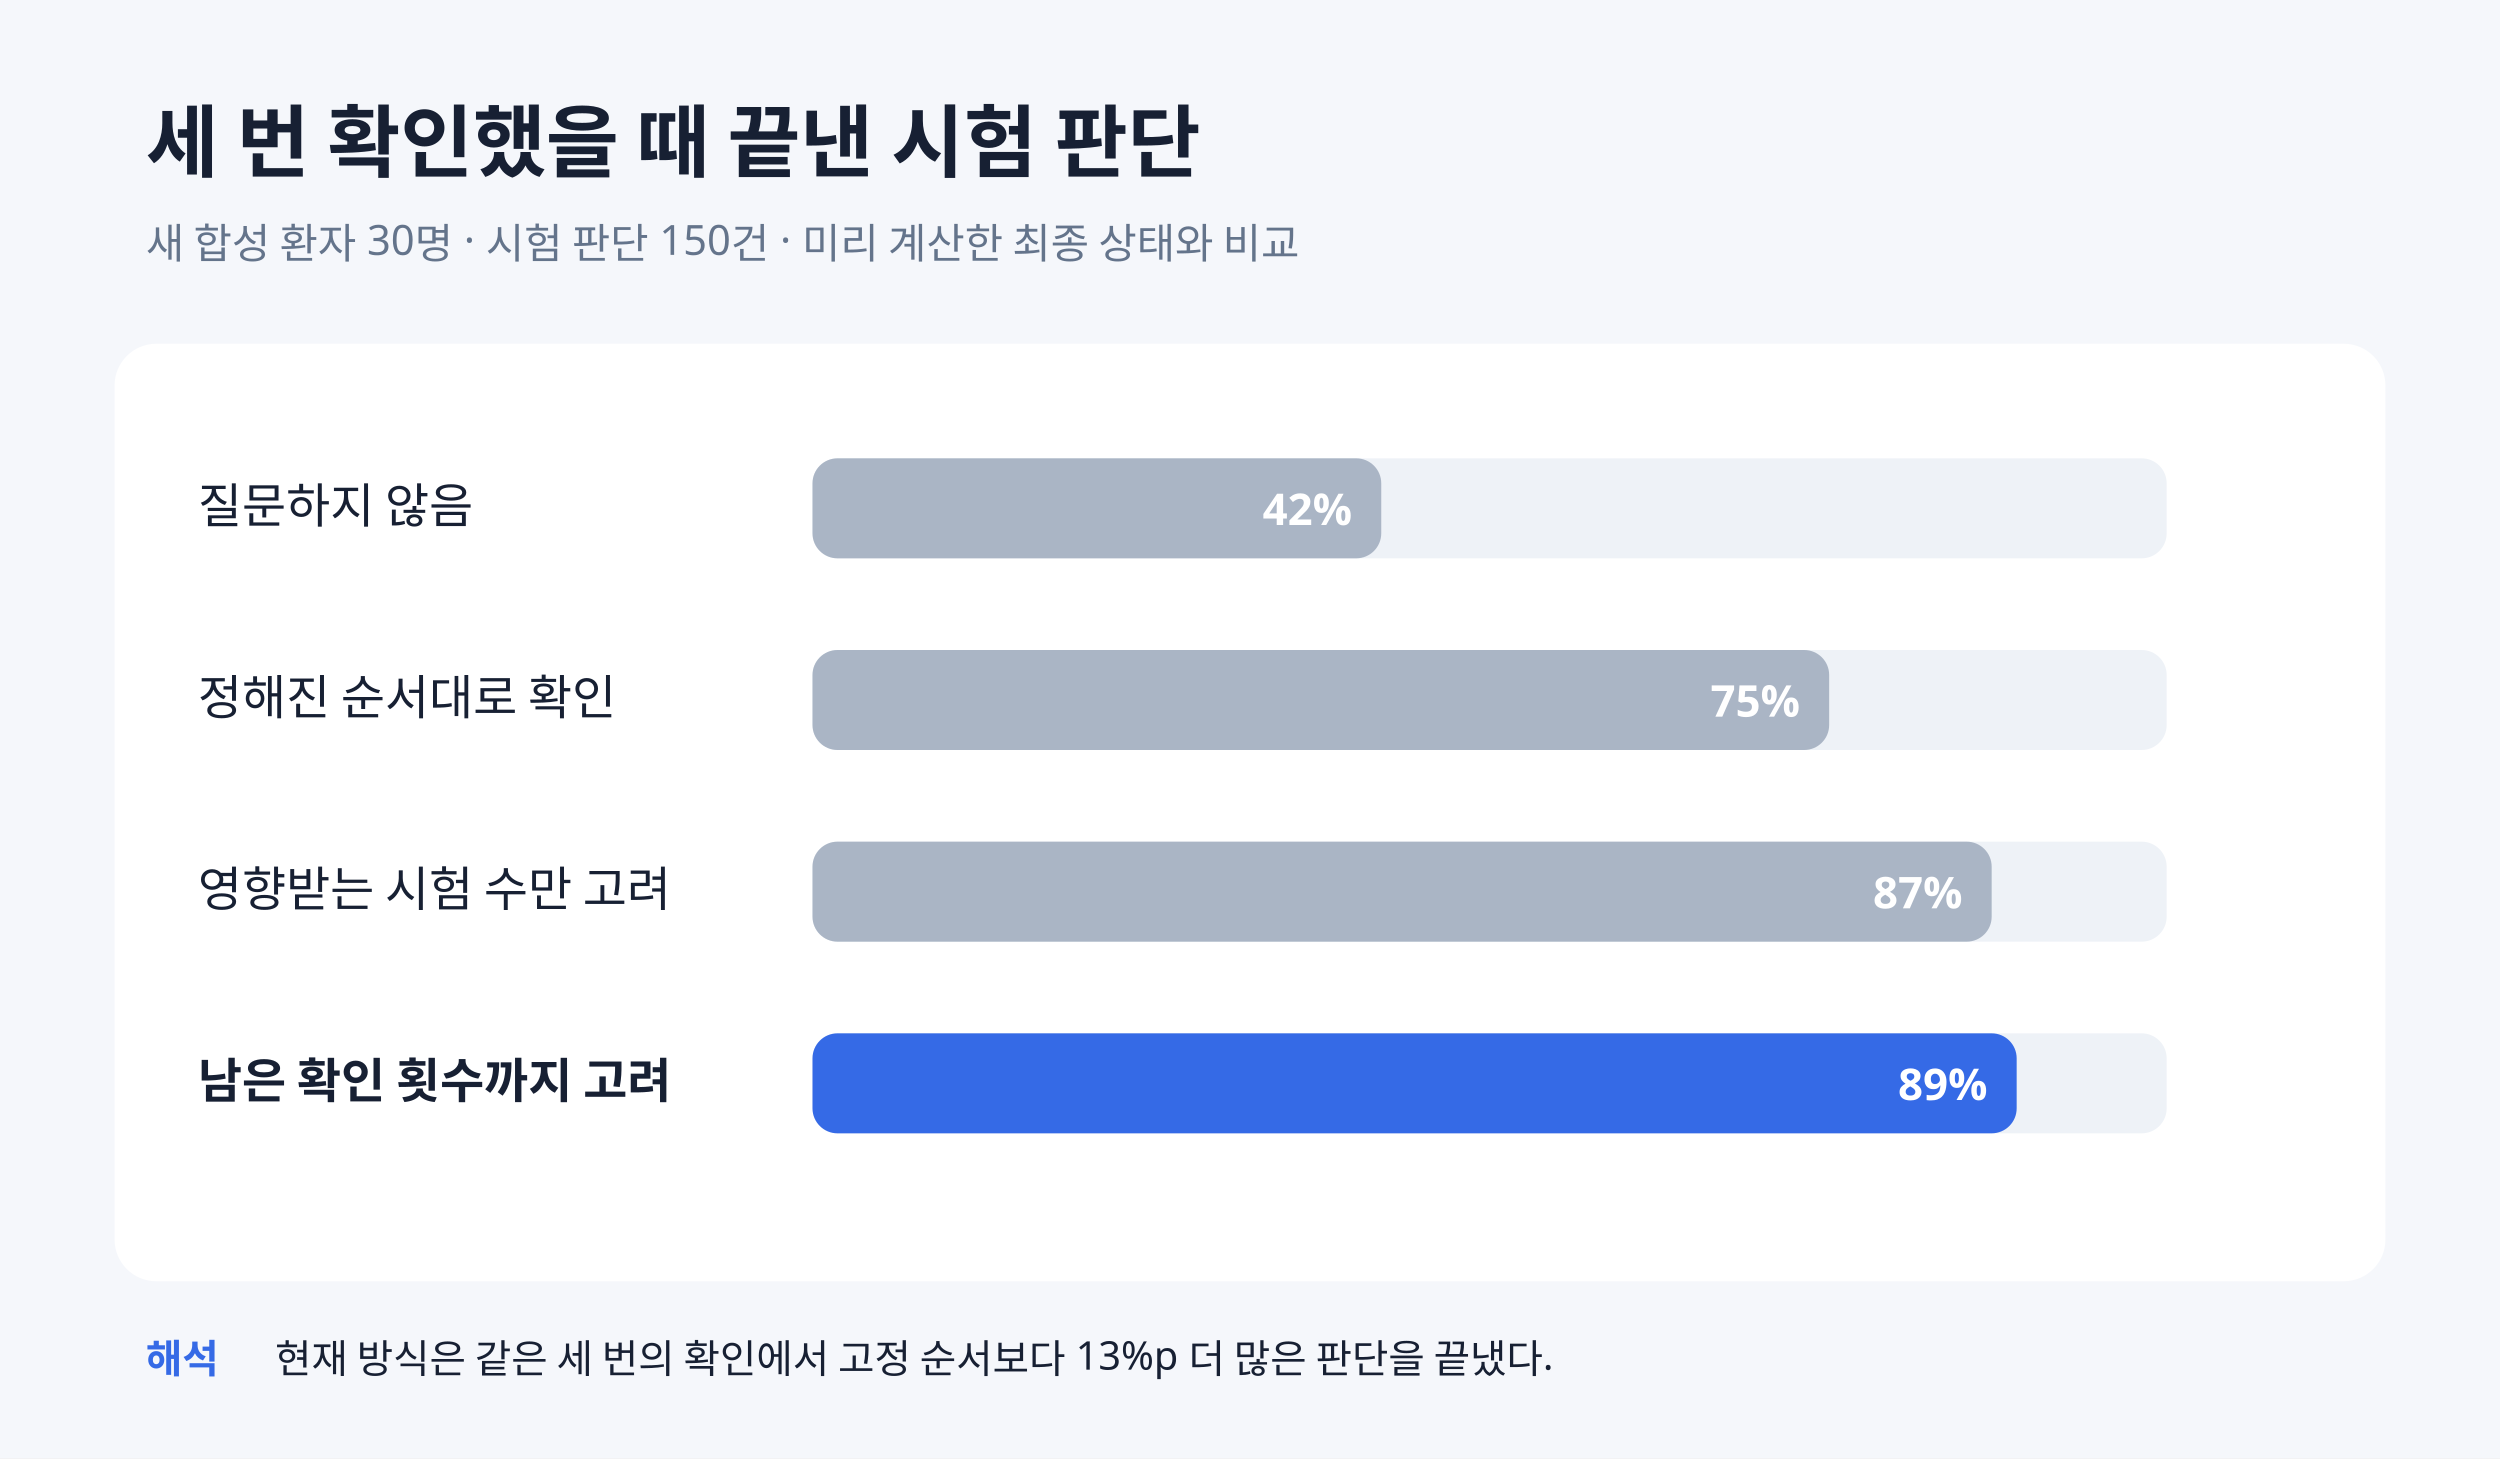
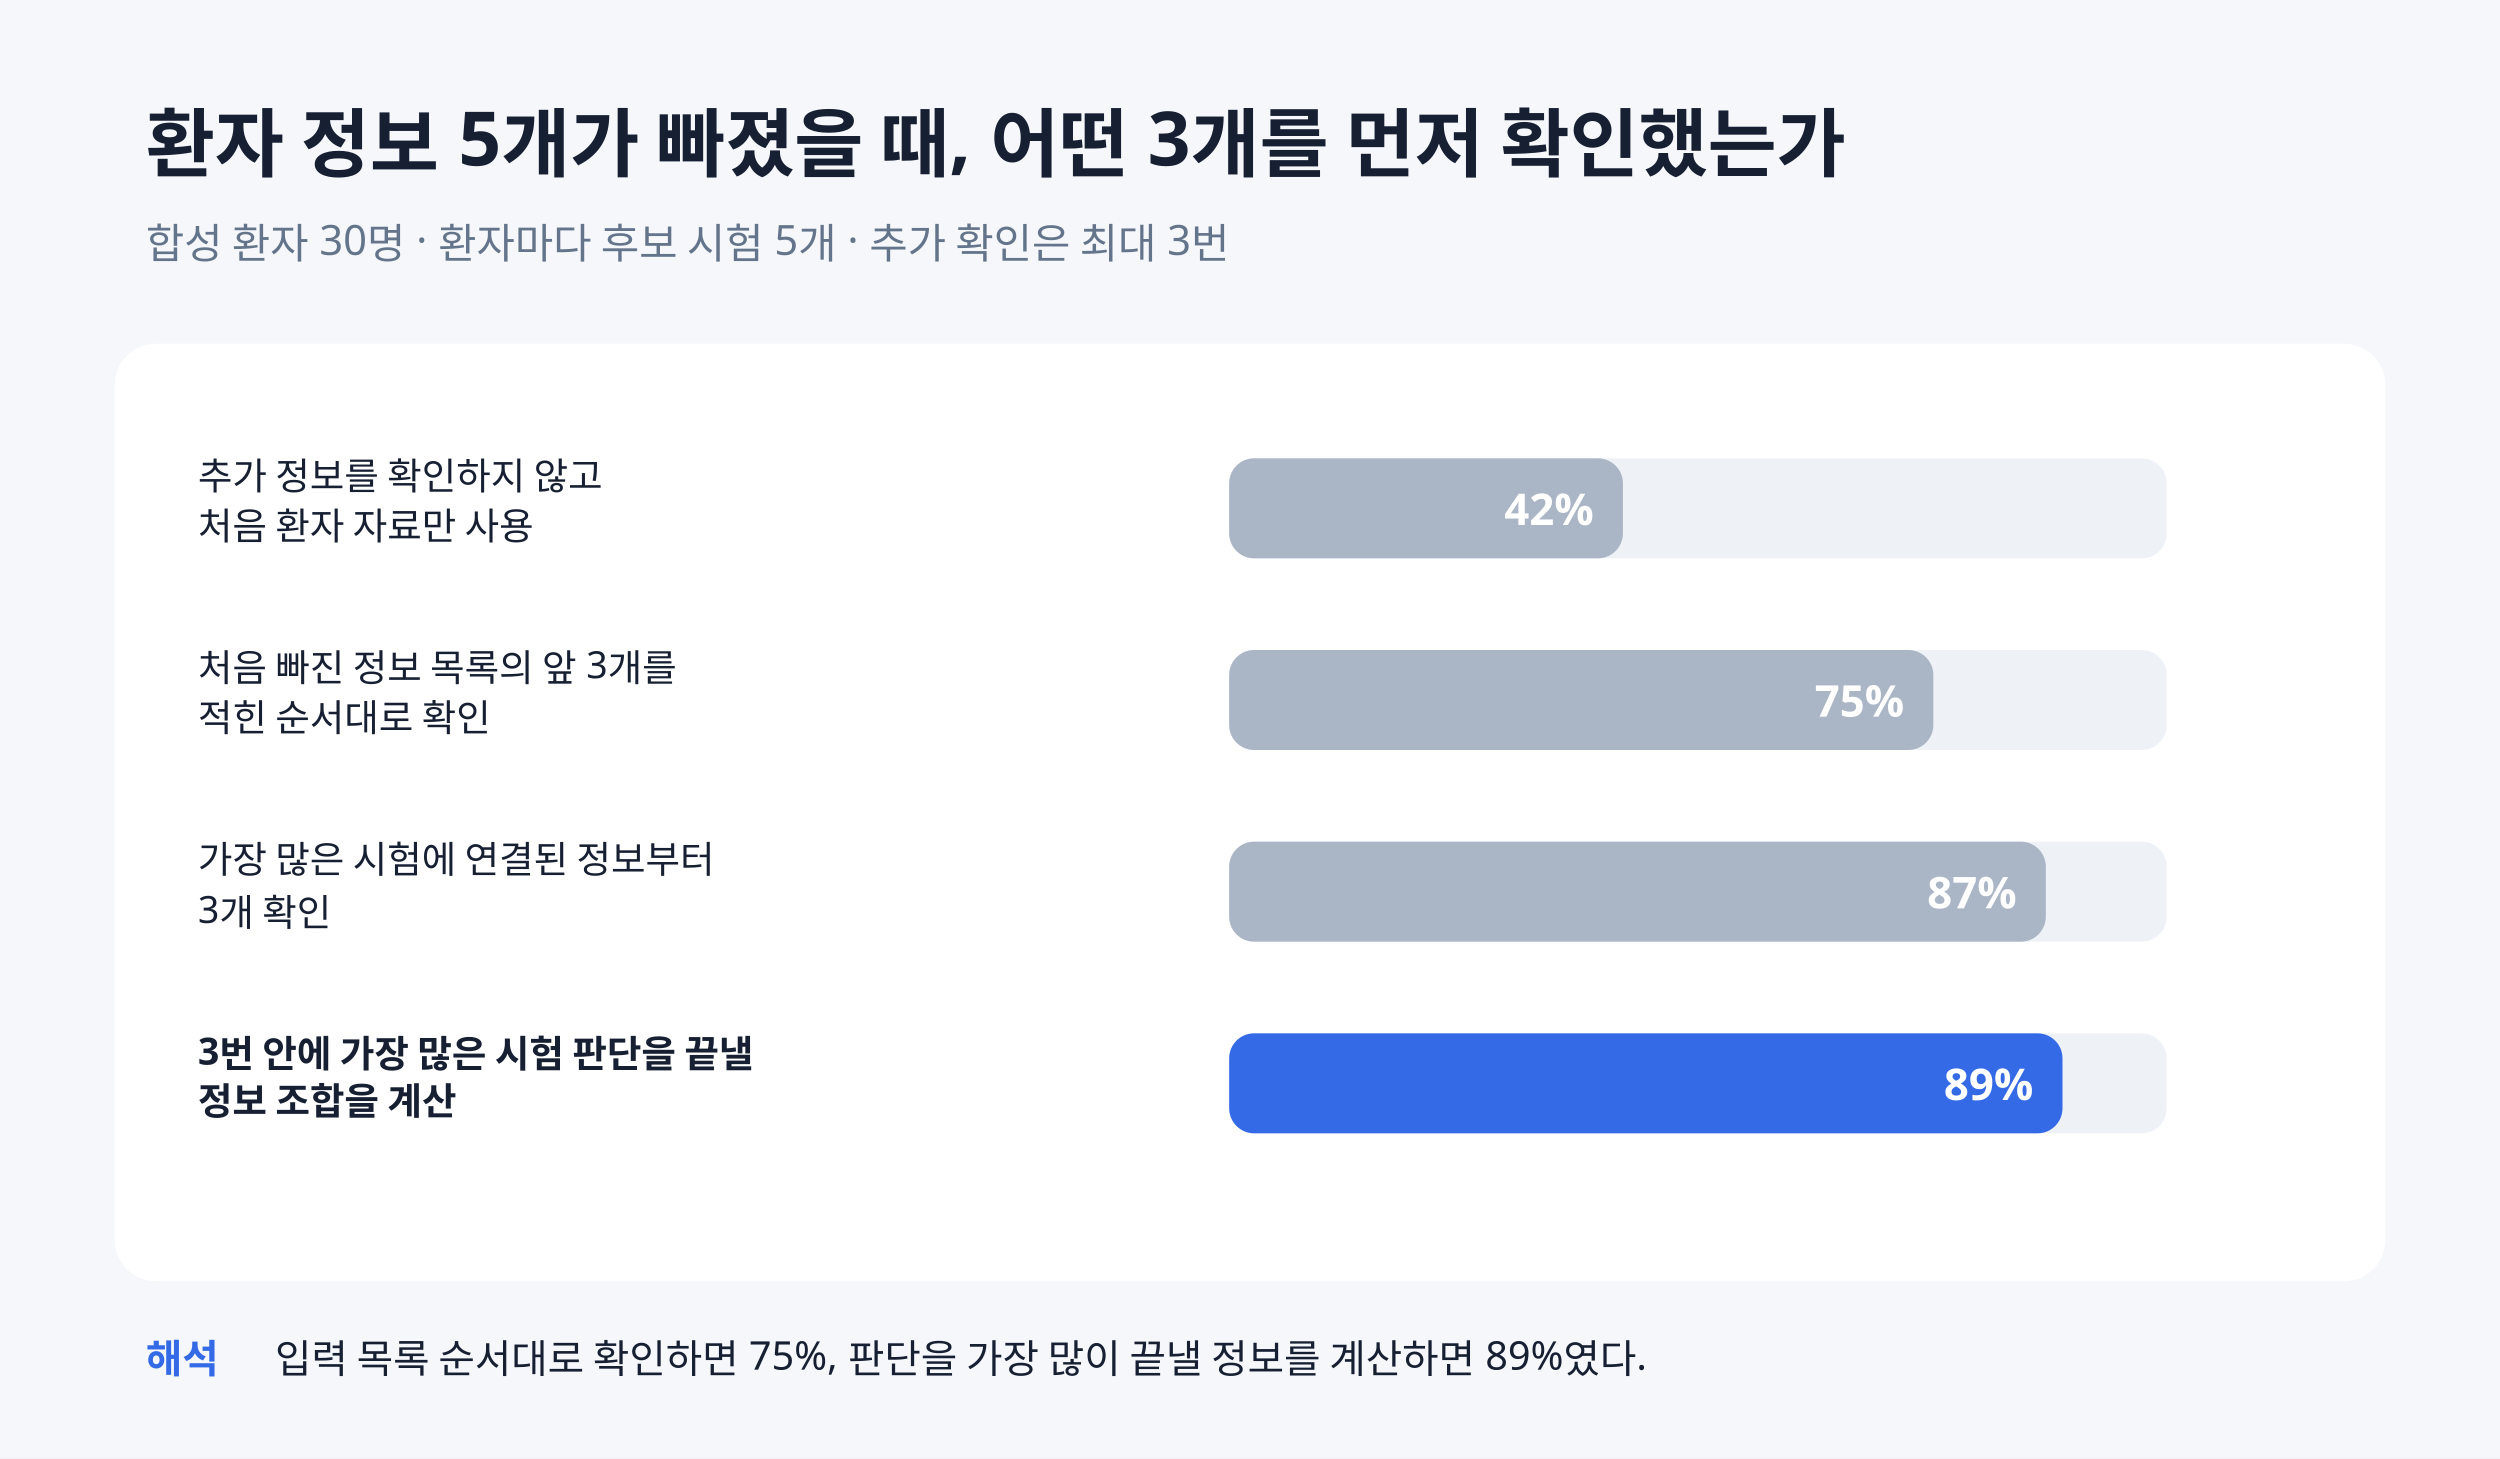
<svg xmlns="http://www.w3.org/2000/svg" width="1200" height="700" viewBox="0 0 1200 700" role="img" aria-labelledby="title desc">
  <rect width="1200" height="700" fill="#F5F7FB" />
-   <text x="70" y="82" font-family="Pretendard, Noto Sans KR, Malgun Gothic, sans-serif" font-size="38" font-weight="700" fill="#172033" text-anchor="start">세 번 확인했을 때 끝낸 시험 판단</text>
-   <text x="70" y="124" font-family="Pretendard, Noto Sans KR, Malgun Gothic, sans-serif" font-size="20" font-weight="400" fill="#64748B" text-anchor="start">새 합성 환자 30명 · 시험 판단 150건 · 미리 계산한 최종 상태와 비교</text>
+   <text x="70" y="82" font-family="Pretendard, Noto Sans KR, Malgun Gothic, sans-serif" font-size="36" font-weight="700" fill="#172033" text-anchor="start">환자 정보 5개가 빠졌을 때, 어떤 3개를 먼저 확인했는가</text>
+   <text x="70" y="124" font-family="Pretendard, Noto Sans KR, Malgun Gothic, sans-serif" font-size="20" font-weight="400" fill="#64748B" text-anchor="start">합성 환자 30명 · 환자마다 후보 시험 5개 · 추가 확인은 최대 3번</text>
  <rect x="55" y="165" width="1090" height="450" rx="20" fill="#FFFFFF" stroke="none" />
-   <text x="95" y="251" font-family="Pretendard, Noto Sans KR, Malgun Gothic, sans-serif" font-size="23" font-weight="400" fill="#172033" text-anchor="start">질문하지 않음</text>
-   <rect x="390" y="220" width="650" height="48" rx="12" fill="#EEF2F7" stroke="none" />
-   <rect x="390" y="220" width="273" height="48" rx="12" fill="#AAB5C5" stroke="none" />
-   <text x="649" y="252" font-family="Pretendard, Noto Sans KR, Malgun Gothic, sans-serif" font-size="21" font-weight="700" fill="#FFFFFF" text-anchor="end">42%</text>
-   <text x="95" y="343" font-family="Pretendard, Noto Sans KR, Malgun Gothic, sans-serif" font-size="23" font-weight="400" fill="#172033" text-anchor="start">정해진 순서대로 확인</text>
-   <rect x="390" y="312" width="650" height="48" rx="12" fill="#EEF2F7" stroke="none" />
-   <rect x="390" y="312" width="488" height="48" rx="12" fill="#AAB5C5" stroke="none" />
-   <text x="864" y="344" font-family="Pretendard, Noto Sans KR, Malgun Gothic, sans-serif" font-size="21" font-weight="700" fill="#FFFFFF" text-anchor="end">75%</text>
-   <text x="95" y="435" font-family="Pretendard, Noto Sans KR, Malgun Gothic, sans-serif" font-size="23" font-weight="400" fill="#172033" text-anchor="start">영향받는 시험 수만 고려</text>
-   <rect x="390" y="404" width="650" height="48" rx="12" fill="#EEF2F7" stroke="none" />
-   <rect x="390" y="404" width="566" height="48" rx="12" fill="#AAB5C5" stroke="none" />
-   <text x="942" y="436" font-family="Pretendard, Noto Sans KR, Malgun Gothic, sans-serif" font-size="21" font-weight="700" fill="#FFFFFF" text-anchor="end">87%</text>
-   <text x="95" y="527" font-family="Pretendard, Noto Sans KR, Malgun Gothic, sans-serif" font-size="23" font-weight="600" fill="#172033" text-anchor="start">남은 확인 횟수까지 고려</text>
-   <rect x="390" y="496" width="650" height="48" rx="12" fill="#EEF2F7" stroke="none" />
-   <rect x="390" y="496" width="578" height="48" rx="12" fill="#356AE6" stroke="none" />
-   <text x="954" y="528" font-family="Pretendard, Noto Sans KR, Malgun Gothic, sans-serif" font-size="21" font-weight="700" fill="#FFFFFF" text-anchor="end">89%</text>
+   <text x="95" y="235" font-family="Pretendard, Noto Sans KR, Malgun Gothic, sans-serif" font-size="18" font-weight="400" fill="#172033" text-anchor="start">
+     <tspan x="95" dy="0">추가 정보를 확인하지 않고</tspan>
+     <tspan x="95" dy="24">처음 환자 자료만 사용</tspan>
+   </text>
+   <rect x="590" y="220" width="450" height="48" rx="12" fill="#EEF2F7" stroke="none" />
+   <rect x="590" y="220" width="189" height="48" rx="12" fill="#AAB5C5" stroke="none" />
+   <text x="765" y="252" font-family="Pretendard, Noto Sans KR, Malgun Gothic, sans-serif" font-size="21" font-weight="700" fill="#FFFFFF" text-anchor="end">42%</text>
+   <text x="95" y="327" font-family="Pretendard, Noto Sans KR, Malgun Gothic, sans-serif" font-size="18" font-weight="400" fill="#172033" text-anchor="start">
+     <tspan x="95" dy="0">처음 빠진 정보 목록의 앞 3개를</tspan>
+     <tspan x="95" dy="24">적힌 순서대로 확인</tspan>
+   </text>
+   <rect x="590" y="312" width="450" height="48" rx="12" fill="#EEF2F7" stroke="none" />
+   <rect x="590" y="312" width="338" height="48" rx="12" fill="#AAB5C5" stroke="none" />
+   <text x="914" y="344" font-family="Pretendard, Noto Sans KR, Malgun Gothic, sans-serif" font-size="21" font-weight="700" fill="#FFFFFF" text-anchor="end">75%</text>
+   <text x="95" y="419" font-family="Pretendard, Noto Sans KR, Malgun Gothic, sans-serif" font-size="18" font-weight="400" fill="#172033" text-anchor="start">
+     <tspan x="95" dy="0">가장 많은 시험에 연결된 정보부터</tspan>
+     <tspan x="95" dy="24">3개 확인</tspan>
+   </text>
+   <rect x="590" y="404" width="450" height="48" rx="12" fill="#EEF2F7" stroke="none" />
+   <rect x="590" y="404" width="392" height="48" rx="12" fill="#AAB5C5" stroke="none" />
+   <text x="968" y="436" font-family="Pretendard, Noto Sans KR, Malgun Gothic, sans-serif" font-size="21" font-weight="700" fill="#FFFFFF" text-anchor="end">87%</text>
+   <text x="95" y="511" font-family="Pretendard, Noto Sans KR, Malgun Gothic, sans-serif" font-size="18" font-weight="600" fill="#172033" text-anchor="start">
+     <tspan x="95" dy="0">3번 안에 가장 많은 시험 판단을 끝낼</tspan>
+     <tspan x="95" dy="24">정보 조합을 계산</tspan>
+   </text>
+   <rect x="590" y="496" width="450" height="48" rx="12" fill="#EEF2F7" stroke="none" />
+   <rect x="590" y="496" width="400" height="48" rx="12" fill="#356AE6" stroke="none" />
+   <text x="976" y="528" font-family="Pretendard, Noto Sans KR, Malgun Gothic, sans-serif" font-size="21" font-weight="700" fill="#FFFFFF" text-anchor="end">89%</text>
  <text x="70" y="659" font-family="Pretendard, Noto Sans KR, Malgun Gothic, sans-serif" font-size="19" font-weight="700" fill="#356AE6" text-anchor="start">해석</text>
-   <text x="132" y="659" font-family="Pretendard, Noto Sans KR, Malgun Gothic, sans-serif" font-size="19" font-weight="400" fill="#172033" text-anchor="start">현재 방식은 같은 세 번의 확인에서 고정 순서보다 13%p 더 많은 판단을 끝냈다.</text>
+   <text x="132" y="659" font-family="Pretendard, Noto Sans KR, Malgun Gothic, sans-serif" font-size="19" font-weight="400" fill="#172033" text-anchor="start">입력 목록 순서대로 확인하면 75%, 판단을 가장 많이 끝낼 정보를 계산하면 89%였다.</text>
</svg>
